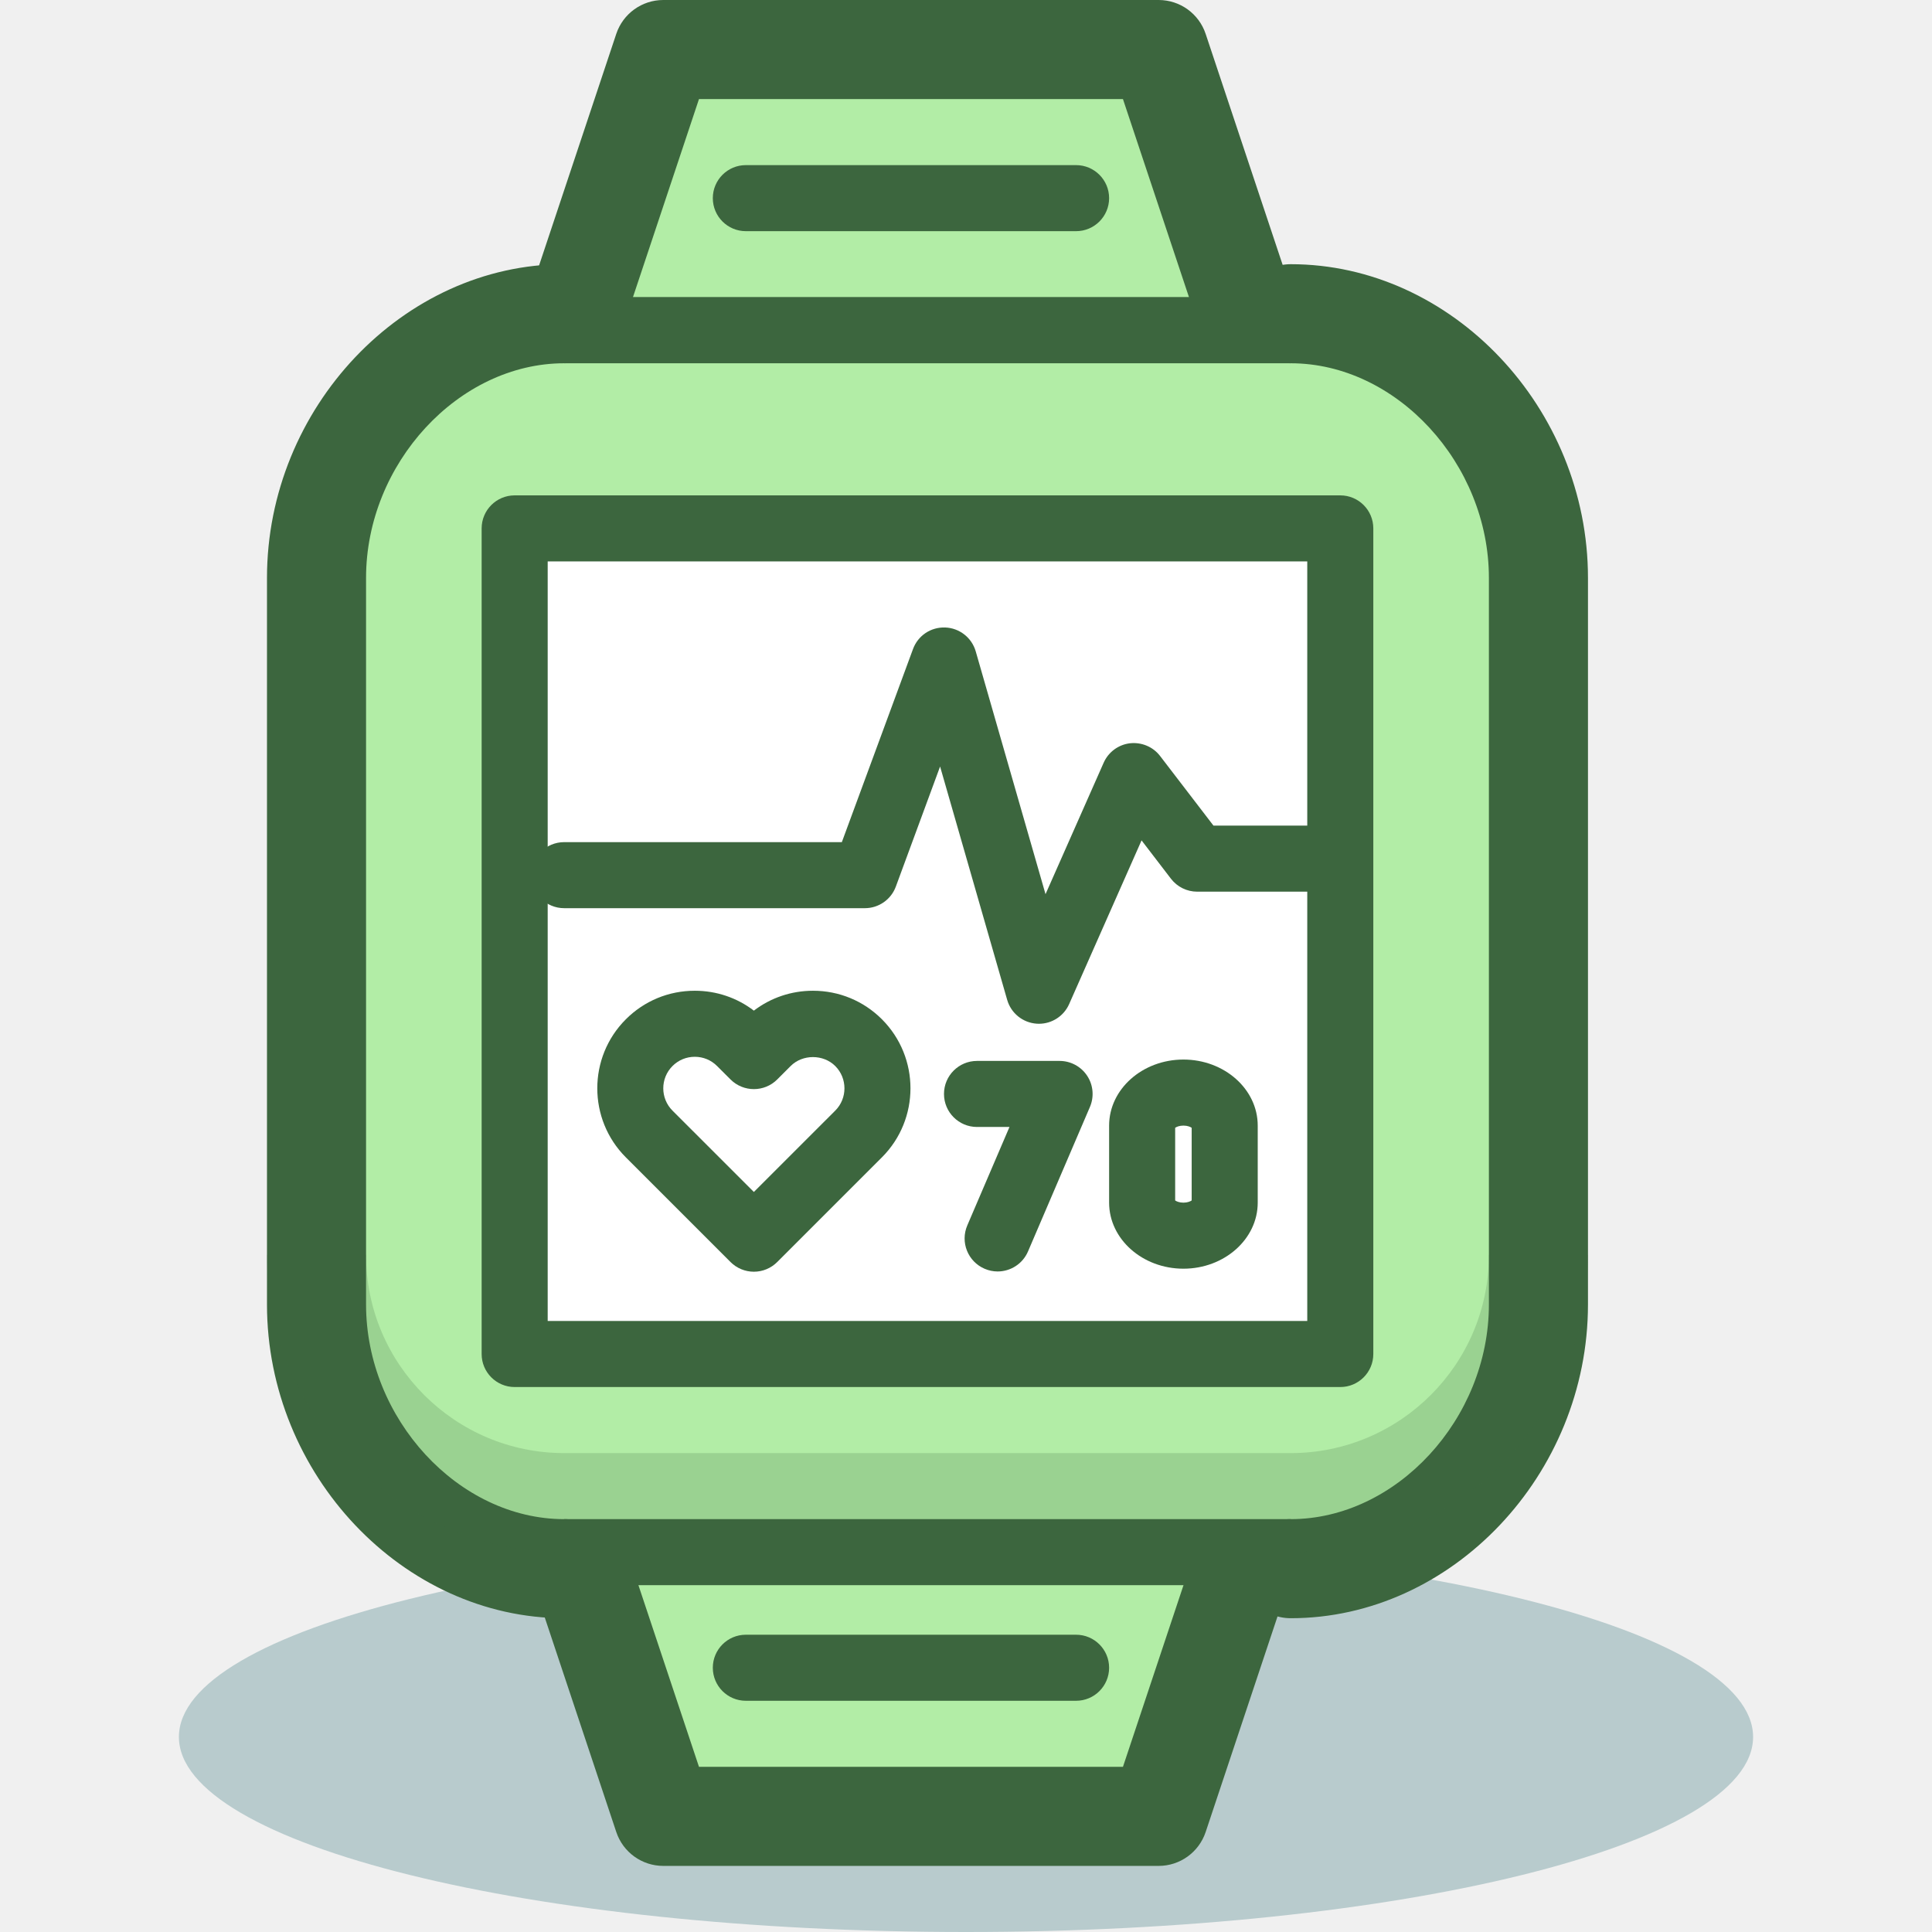
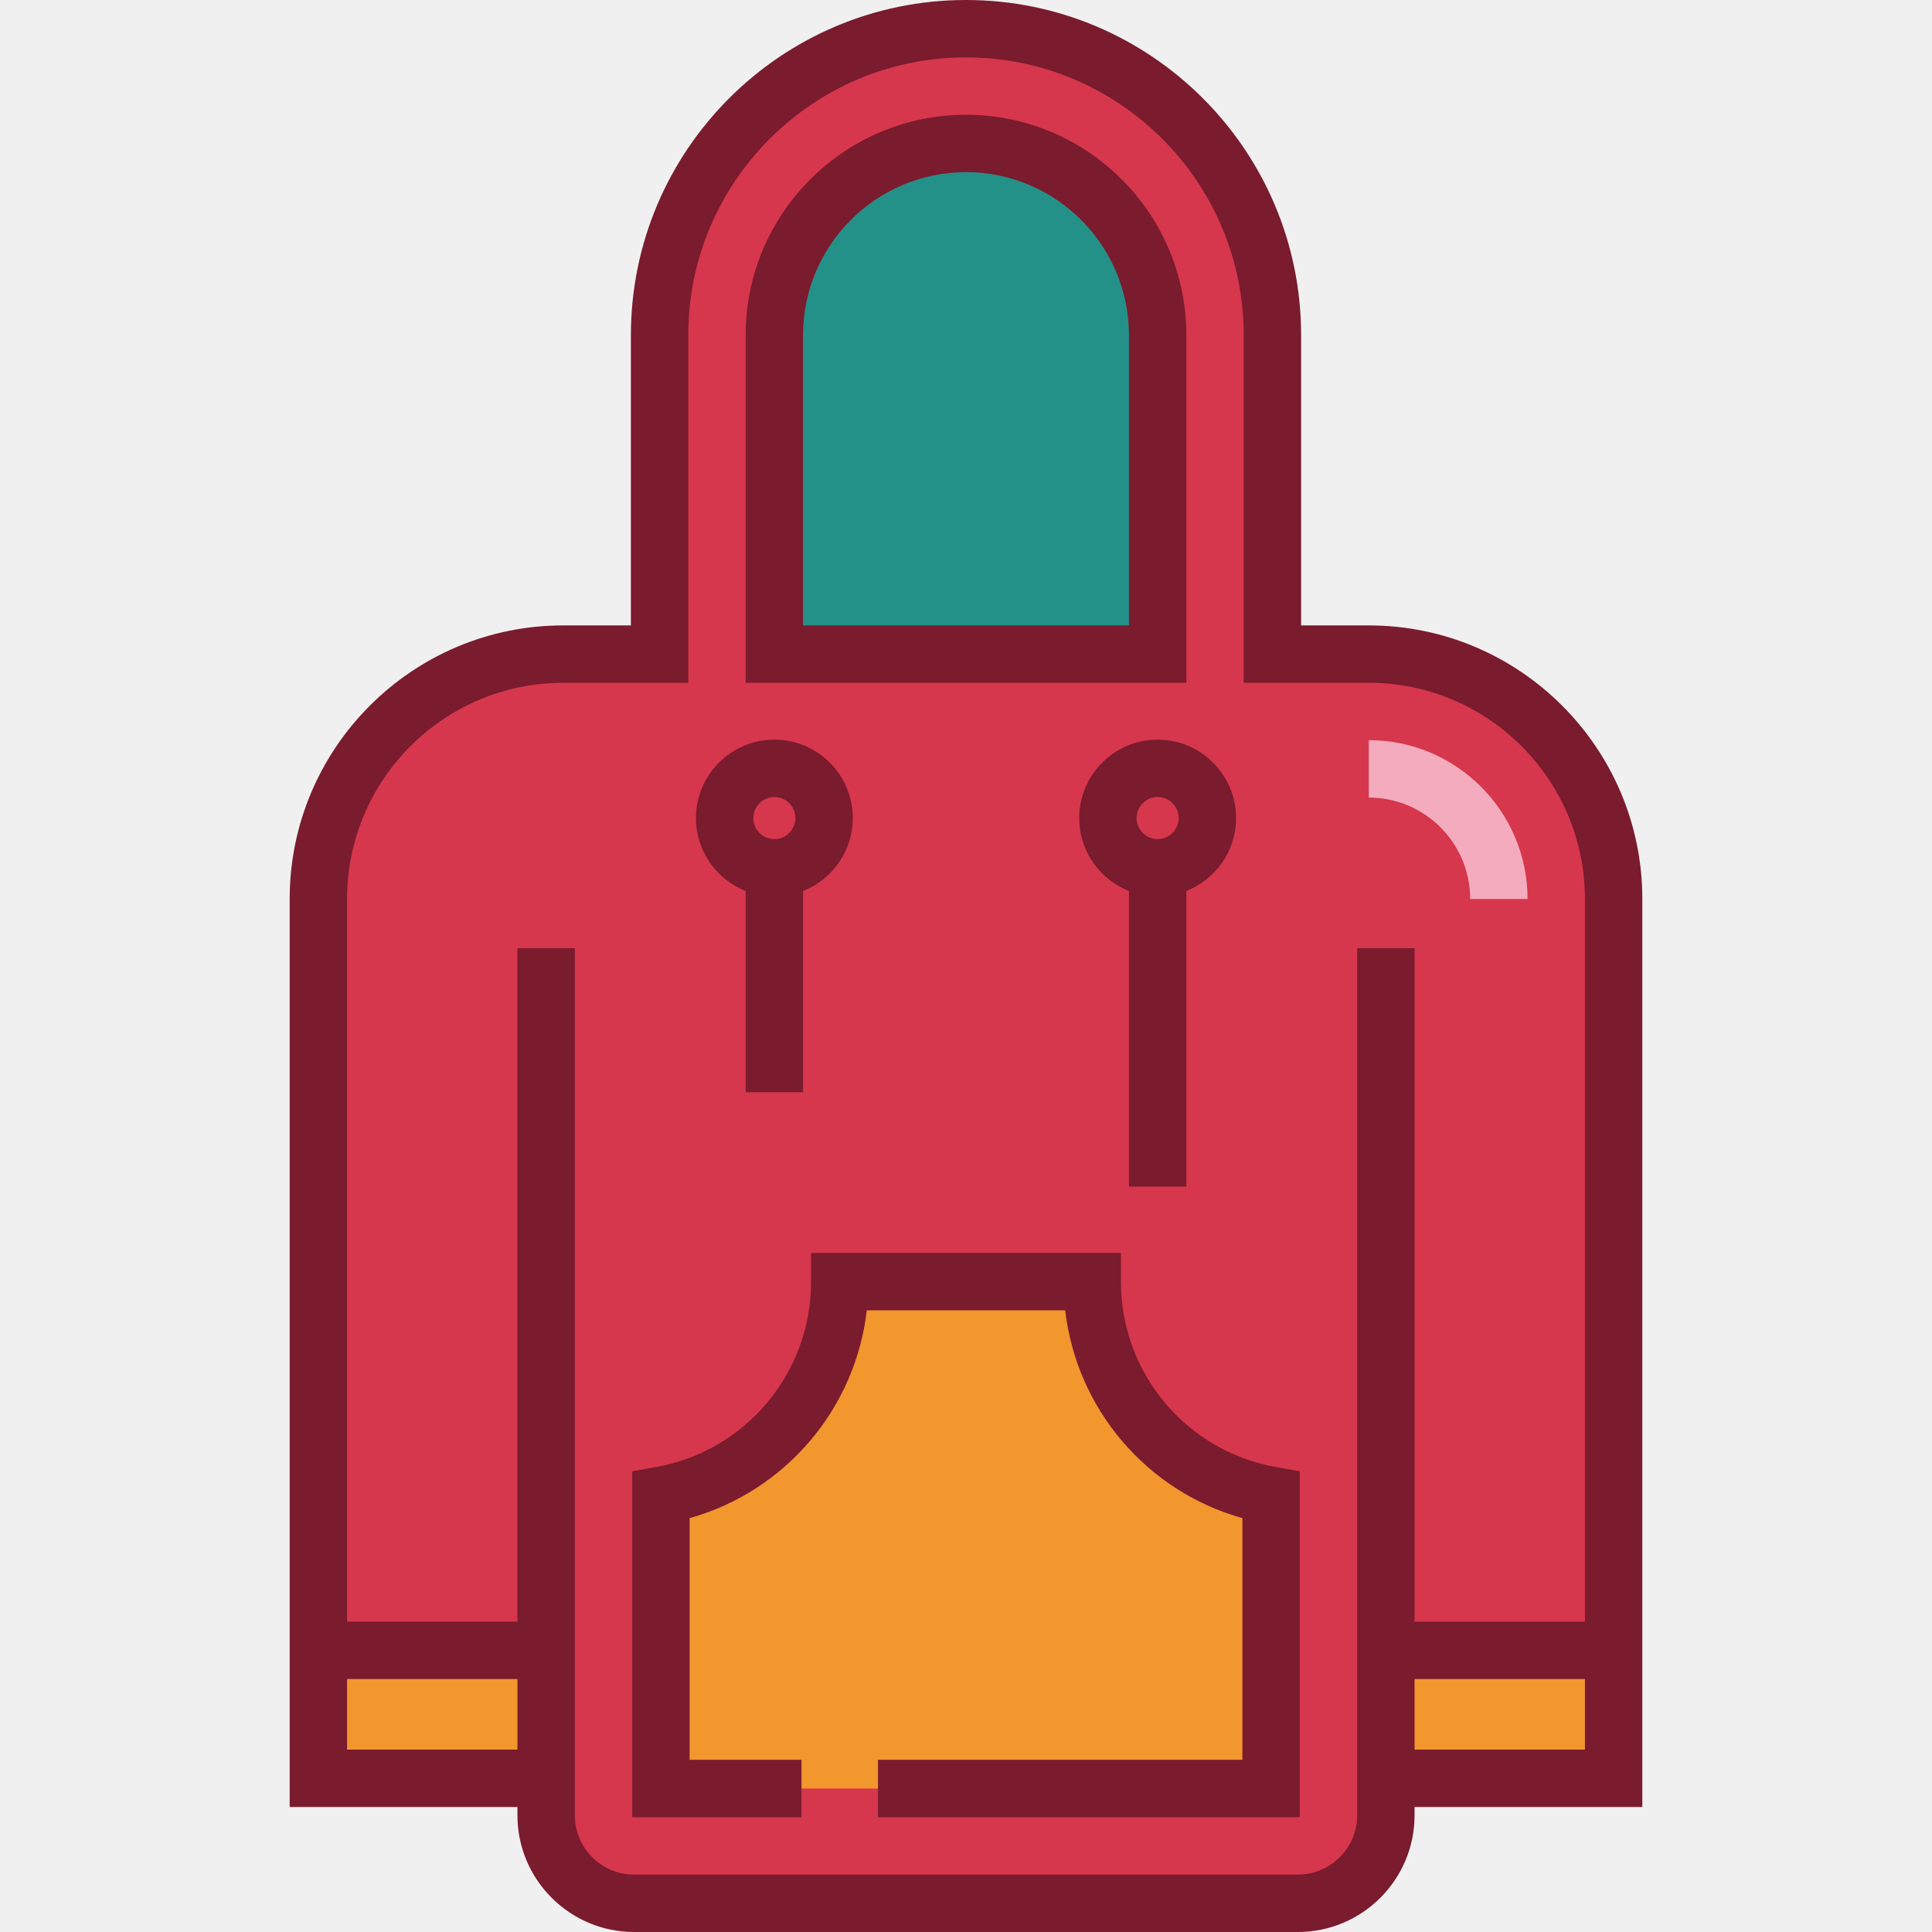
- <svg xmlns="http://www.w3.org/2000/svg" version="1.1" id="Layer_1" x="0px" y="0px" viewBox="0 0 468.012 468.012" style="enable-background:new 0 0 468.012 468.012;" xml:space="preserve">
-   <ellipse style="fill:#B8CBCD;" cx="234.006" cy="420.76" rx="190.668" ry="47.252" />
-   <polygon style="fill:#B2EDA6;" points="280.674,12 160.674,12 136.674,84 304.674,84 " />
-   <path style="fill:#3C663E;" d="M304.674,96h-168c-3.856,0-7.48-1.852-9.736-4.984c-2.256-3.128-2.868-7.152-1.652-10.812l24-72  c1.636-4.9,6.22-8.204,11.388-8.204h120c5.164,0,9.748,3.304,11.384,8.204l24,72c1.22,3.66,0.604,7.68-1.652,10.812  C312.154,94.148,308.53,96,304.674,96z M153.322,72h134.704l-16-48H169.322L153.322,72z" />
-   <polygon style="fill:#B2EDA6;" points="160.674,440 280.674,440 304.674,368 136.674,368 " />
-   <path style="fill:#3C663E;" d="M280.674,452h-120c-5.168,0-9.752-3.304-11.384-8.208l-24-72c-1.22-3.656-0.604-7.68,1.652-10.808  c2.252-3.128,5.872-4.984,9.732-4.984h168c3.856,0,7.48,1.856,9.736,4.984c2.256,3.128,2.868,7.152,1.652,10.808l-24,72  C290.422,448.696,285.838,452,280.674,452z M169.322,428h102.704l16-48H153.322L169.322,428z" />
-   <path style="fill:#B2EDA6;" d="M372.674,316c0,33.136-26.864,60-60,60h-176c-33.136,0-60-26.864-60-60V140c0-33.136,26.864-60,60-60  h176c33.136,0,60,26.864,60,60V316z" />
-   <path style="fill:#3C663E;" d="M312.674,384h-176c-37.496,0-68-30.504-68-68V140c0-37.496,30.504-68,68-68h176  c37.496,0,68,30.504,68,68v176C380.674,353.496,350.17,384,312.674,384z M136.674,88c-28.676,0-52,23.324-52,52v176  c0,28.672,23.324,52,52,52h176c28.672,0,52-23.328,52-52V140c0-28.676-23.328-52-52-52H136.674z" />
-   <path style="fill:#B2EDA6;" d="M312.674,76c33.136,0,60,30.864,60,64v176c0,33.136-26.864,64-60,64" />
-   <path style="fill:#3C663E;" d="M312.674,392c-6.628,0-12-5.372-12-12s5.372-12,12-12c25.572,0,48-24.3,48-52V140  c0-27.7-22.428-52-48-52c-6.628,0-12-5.372-12-12s5.372-12,12-12c39.028,0,72,34.804,72,76v176  C384.674,357.196,351.702,392,312.674,392z" />
-   <path style="fill:#B2EDA6;" d="M136.674,380c-33.136,0-60-30.864-60-64V140c0-33.136,26.864-64,60-64" />
+ <svg xmlns="http://www.w3.org/2000/svg" version="1.1" id="Layer_1" x="0px" y="0px" viewBox="0 0 512 512" style="enable-background:new 0 0 512 512;" xml:space="preserve">
+   <path style="fill:#D6374C;" d="M362.743,173.343h-25.541V88.807c0-44.847-36.355-81.202-81.202-81.202s-81.202,36.356-81.202,81.202  v84.536h-25.541c-35.836,0-64.887,29.051-64.887,64.887v199.133h60.362v43.715c0,12.879,10.44,23.319,23.319,23.319h175.899  c12.879,0,23.319-10.44,23.319-23.319v-43.715h60.362V238.23C427.631,202.394,398.579,173.343,362.743,173.343z" />
+   <path style="fill:#F4ABBE;" d="M404.819,238.23h-15.208c0-14.815-12.053-26.867-26.867-26.867v-15.208  C385.944,196.155,404.819,215.03,404.819,238.23z" />
+   <path style="fill:#249189;" d="M306.786,173.343V88.806c0-28.004-22.783-50.786-50.786-50.786s-50.786,22.782-50.786,50.786v84.537  L306.786,173.343L306.786,173.343z" />
  <g>
-     <path style="fill:#3C663E;" d="M136.674,392c-39.028,0-72-34.804-72-76V140c0-41.196,32.972-76,72-76c6.628,0,12,5.372,12,12   s-5.372,12-12,12c-25.572,0-48,24.3-48,52v176c0,27.7,22.428,52,48,52c6.628,0,12,5.372,12,12S143.298,392,136.674,392z" />
-     <path style="opacity:0.2;fill:#3C663E;enable-background:new    ;" d="M312.674,376h-176c-39.7,0-72-32.3-72-72h24   c0,26.468,21.532,48,48,48h176c26.468,0,48-21.532,48-48h24C384.674,343.7,352.374,376,312.674,376z" />
+     <path style="fill:#F2962E;" d="M336.852,473.98v-77.705c-26.94-4.793-47.401-28.314-47.401-56.631h-66.903   c0,28.317-20.461,51.839-47.401,56.631v77.705H336.852z" />
+     <rect x="84.374" y="437.36" style="fill:#F2962E;" width="60.365" height="33.915" />
+     <rect x="367.271" y="437.36" style="fill:#F2962E;" width="60.365" height="33.915" />
  </g>
-   <rect x="124.674" y="128" style="fill:#FFFFFF;" width="200" height="200" />
  <g>
-     <path style="fill:#3C663E;" d="M324.674,336h-200c-4.42,0-8-3.584-8-8V128c0-4.416,3.58-8,8-8h200c4.416,0,8,3.584,8,8v200   C332.674,332.416,329.09,336,324.674,336z M132.674,320h184V136h-184V320z" />
-     <path style="fill:#3C663E;" d="M251.674,248c-0.18,0-0.364-0.008-0.548-0.02c-3.36-0.232-6.212-2.536-7.144-5.768l-16.252-56.528   l-10.72,29.084c-1.156,3.144-4.152,5.232-7.504,5.232h-72.832c-4.42,0-8-3.584-8-8s3.58-8,8-8h67.256l17.236-46.768   c1.196-3.248,4.288-5.348,7.8-5.228c3.456,0.128,6.44,2.46,7.396,5.784l16.908,58.82l14.084-31.844   c1.144-2.584,3.564-4.376,6.368-4.712c2.808-0.304,5.58,0.836,7.3,3.08L293.954,200h26.72c4.416,0,8,3.584,8,8s-3.584,8-8,8   h-30.668c-2.488,0-4.832-1.156-6.348-3.132l-7.124-9.292l-17.544,39.66C257.702,246.144,254.822,248,251.674,248z" />
-   </g>
-   <path style="fill:#FFFFFF;" d="M185.874,252.58l-3.252,3.252l-3.256-3.252c-6.104-6.104-16.004-6.104-22.112,0  c-6.104,6.108-6.104,16.008,0,22.116l3.256,3.252l22.112,22.116l22.116-22.116l3.252-3.252c6.104-6.108,6.104-16.008,0-22.116  C201.882,246.472,191.982,246.472,185.874,252.58z" />
-   <g>
-     <path style="fill:#3C663E;" d="M182.622,308.064L182.622,308.064c-2.124,0-4.156-0.844-5.656-2.344l-25.364-25.364   c-9.216-9.224-9.216-24.216-0.004-33.432c4.46-4.468,10.396-6.924,16.708-6.924c5.24,0,10.22,1.692,14.312,4.82   c4.096-3.128,9.076-4.82,14.312-4.82c6.316,0,12.252,2.456,16.716,6.92c9.212,9.22,9.212,24.212,0,33.428l-25.372,25.368   C186.778,307.22,184.742,308.064,182.622,308.064z M168.306,256c-2.04,0-3.956,0.792-5.4,2.236c-2.976,2.976-2.976,7.828,0,10.804   l19.712,19.708l19.716-19.712c2.972-2.972,2.972-7.824-0.004-10.8c-2.884-2.884-7.916-2.888-10.8,0l-3.252,3.252   c-3.12,3.124-8.188,3.12-11.312,0.004l-3.256-3.252C172.266,256.792,170.35,256,168.306,256z" />
-     <path style="fill:#3C663E;" d="M241.67,308.004c-1.052,0-2.12-0.212-3.148-0.652c-4.064-1.74-5.944-6.44-4.204-10.504L244.538,273   h-7.864c-4.42,0-8-3.584-8-8s3.58-8,8-8h20c2.688,0,5.2,1.352,6.68,3.596c1.48,2.244,1.732,5.084,0.672,7.556l-15,35   C247.726,306.184,244.774,308,241.67,308.004z" />
-     <path style="fill:#3C663E;" d="M286.674,307.332c-9.924,0-18-7.176-18-16v-18.664c0-8.824,8.076-16,18-16s18,7.176,18,16v18.664   C304.674,300.156,296.598,307.332,286.674,307.332z M284.674,290.8c0.328,0.236,1.028,0.532,2,0.532s1.668-0.296,2-0.532v-17.6   c-0.332-0.236-1.028-0.532-2-0.532s-1.672,0.296-2,0.532V290.8z" />
-     <path style="fill:#3C663E;" d="M260.674,56h-80c-4.42,0-8-3.584-8-8s3.58-8,8-8h80c4.416,0,8,3.584,8,8S265.09,56,260.674,56z" />
-     <path style="fill:#3C663E;" d="M260.674,412h-80c-4.42,0-8-3.584-8-8s3.58-8,8-8h80c4.416,0,8,3.584,8,8S265.09,412,260.674,412z" />
+     <path style="fill:#7A1B2E;" d="M362.743,165.739h-17.937V88.806C344.806,39.839,304.967,0,256,0s-88.806,39.839-88.806,88.806   v76.933h-17.937c-39.971,0-72.491,32.52-72.491,72.491v191.529v15.208v33.914h60.362v2.197c0,17.05,13.872,30.923,30.923,30.923   h175.899c17.051,0,30.923-13.873,30.923-30.923v-2.197h60.362v-33.914v-15.208V238.23   C435.234,198.259,402.715,165.739,362.743,165.739z M91.973,463.672v-18.706h45.154v2.535v16.171H91.973z M420.027,463.672h-45.154   v-18.706h45.154V463.672z M374.872,429.759V251.279h-15.208v178.479v7.604v41.518v2.197c0,8.665-7.049,15.715-15.715,15.715   H168.051c-8.665,0-15.715-7.049-15.715-15.715v-2.197v-31.379v-17.743V251.279h-15.208v178.479H91.973V238.23   c0-31.586,25.697-57.283,57.283-57.283h33.145V88.806c0-40.583,33.016-73.598,73.598-73.598c40.582,0,73.598,33.015,73.598,73.598   v92.141h33.145c31.586,0,57.283,25.697,57.283,57.283v191.529H374.872z" />
+     <path style="fill:#7A1B2E;" d="M314.39,88.806c0-32.196-26.194-58.39-58.39-58.39c-32.196,0-58.39,26.194-58.39,58.39v92.141   h116.782V88.806H314.39z M299.182,165.739h-86.366V88.806c0.001-23.812,19.373-43.182,43.183-43.182   c23.811,0,43.182,19.371,43.182,43.182V165.739z" />
+     <path style="fill:#7A1B2E;" d="M197.61,236.121v53.336h15.208v-53.336c7.706-3.044,13.18-10.549,13.18-19.324   c0-11.461-9.323-20.784-20.784-20.784c-11.461,0-20.784,9.323-20.784,20.784C184.43,225.572,189.903,233.078,197.61,236.121z    M205.214,211.221c3.075,0,5.576,2.501,5.576,5.576c0,3.075-2.501,5.576-5.576,5.576c-3.075,0-5.576-2.501-5.576-5.576   C199.637,213.722,202.139,211.221,205.214,211.221z" />
+     <path style="fill:#7A1B2E;" d="M286.002,216.797c0,8.775,5.474,16.28,13.18,19.324v78.345h15.208v-78.345   c7.706-3.044,13.18-10.549,13.18-19.324c0-11.461-9.323-20.784-20.784-20.784C295.326,196.013,286.002,205.336,286.002,216.797z    M312.363,216.797c0,3.075-2.501,5.576-5.576,5.576c-3.075,0-5.576-2.501-5.576-5.576c0-3.075,2.501-5.576,5.576-5.576   C309.861,211.221,312.363,213.722,312.363,216.797z" />
+     <path style="fill:#7A1B2E;" d="M297.055,339.644v-7.604h-82.111v7.604c0,24.236-17.297,44.905-41.128,49.145l-6.273,1.116v91.679   h44.86v-15.208h-29.652v-64.051c25.392-7.135,43.923-28.932,46.962-55.078h52.573c3.04,26.146,21.57,47.943,46.962,55.078v64.051   h-96.567v15.208h111.776v-91.68l-6.273-1.116C314.353,384.548,297.055,363.88,297.055,339.644z" />
  </g>
  <g>
</g>
  <g>
</g>
  <g>
</g>
  <g>
</g>
  <g>
</g>
  <g>
</g>
  <g>
</g>
  <g>
</g>
  <g>
</g>
  <g>
</g>
  <g>
</g>
  <g>
</g>
  <g>
</g>
  <g>
</g>
  <g>
</g>
</svg>
